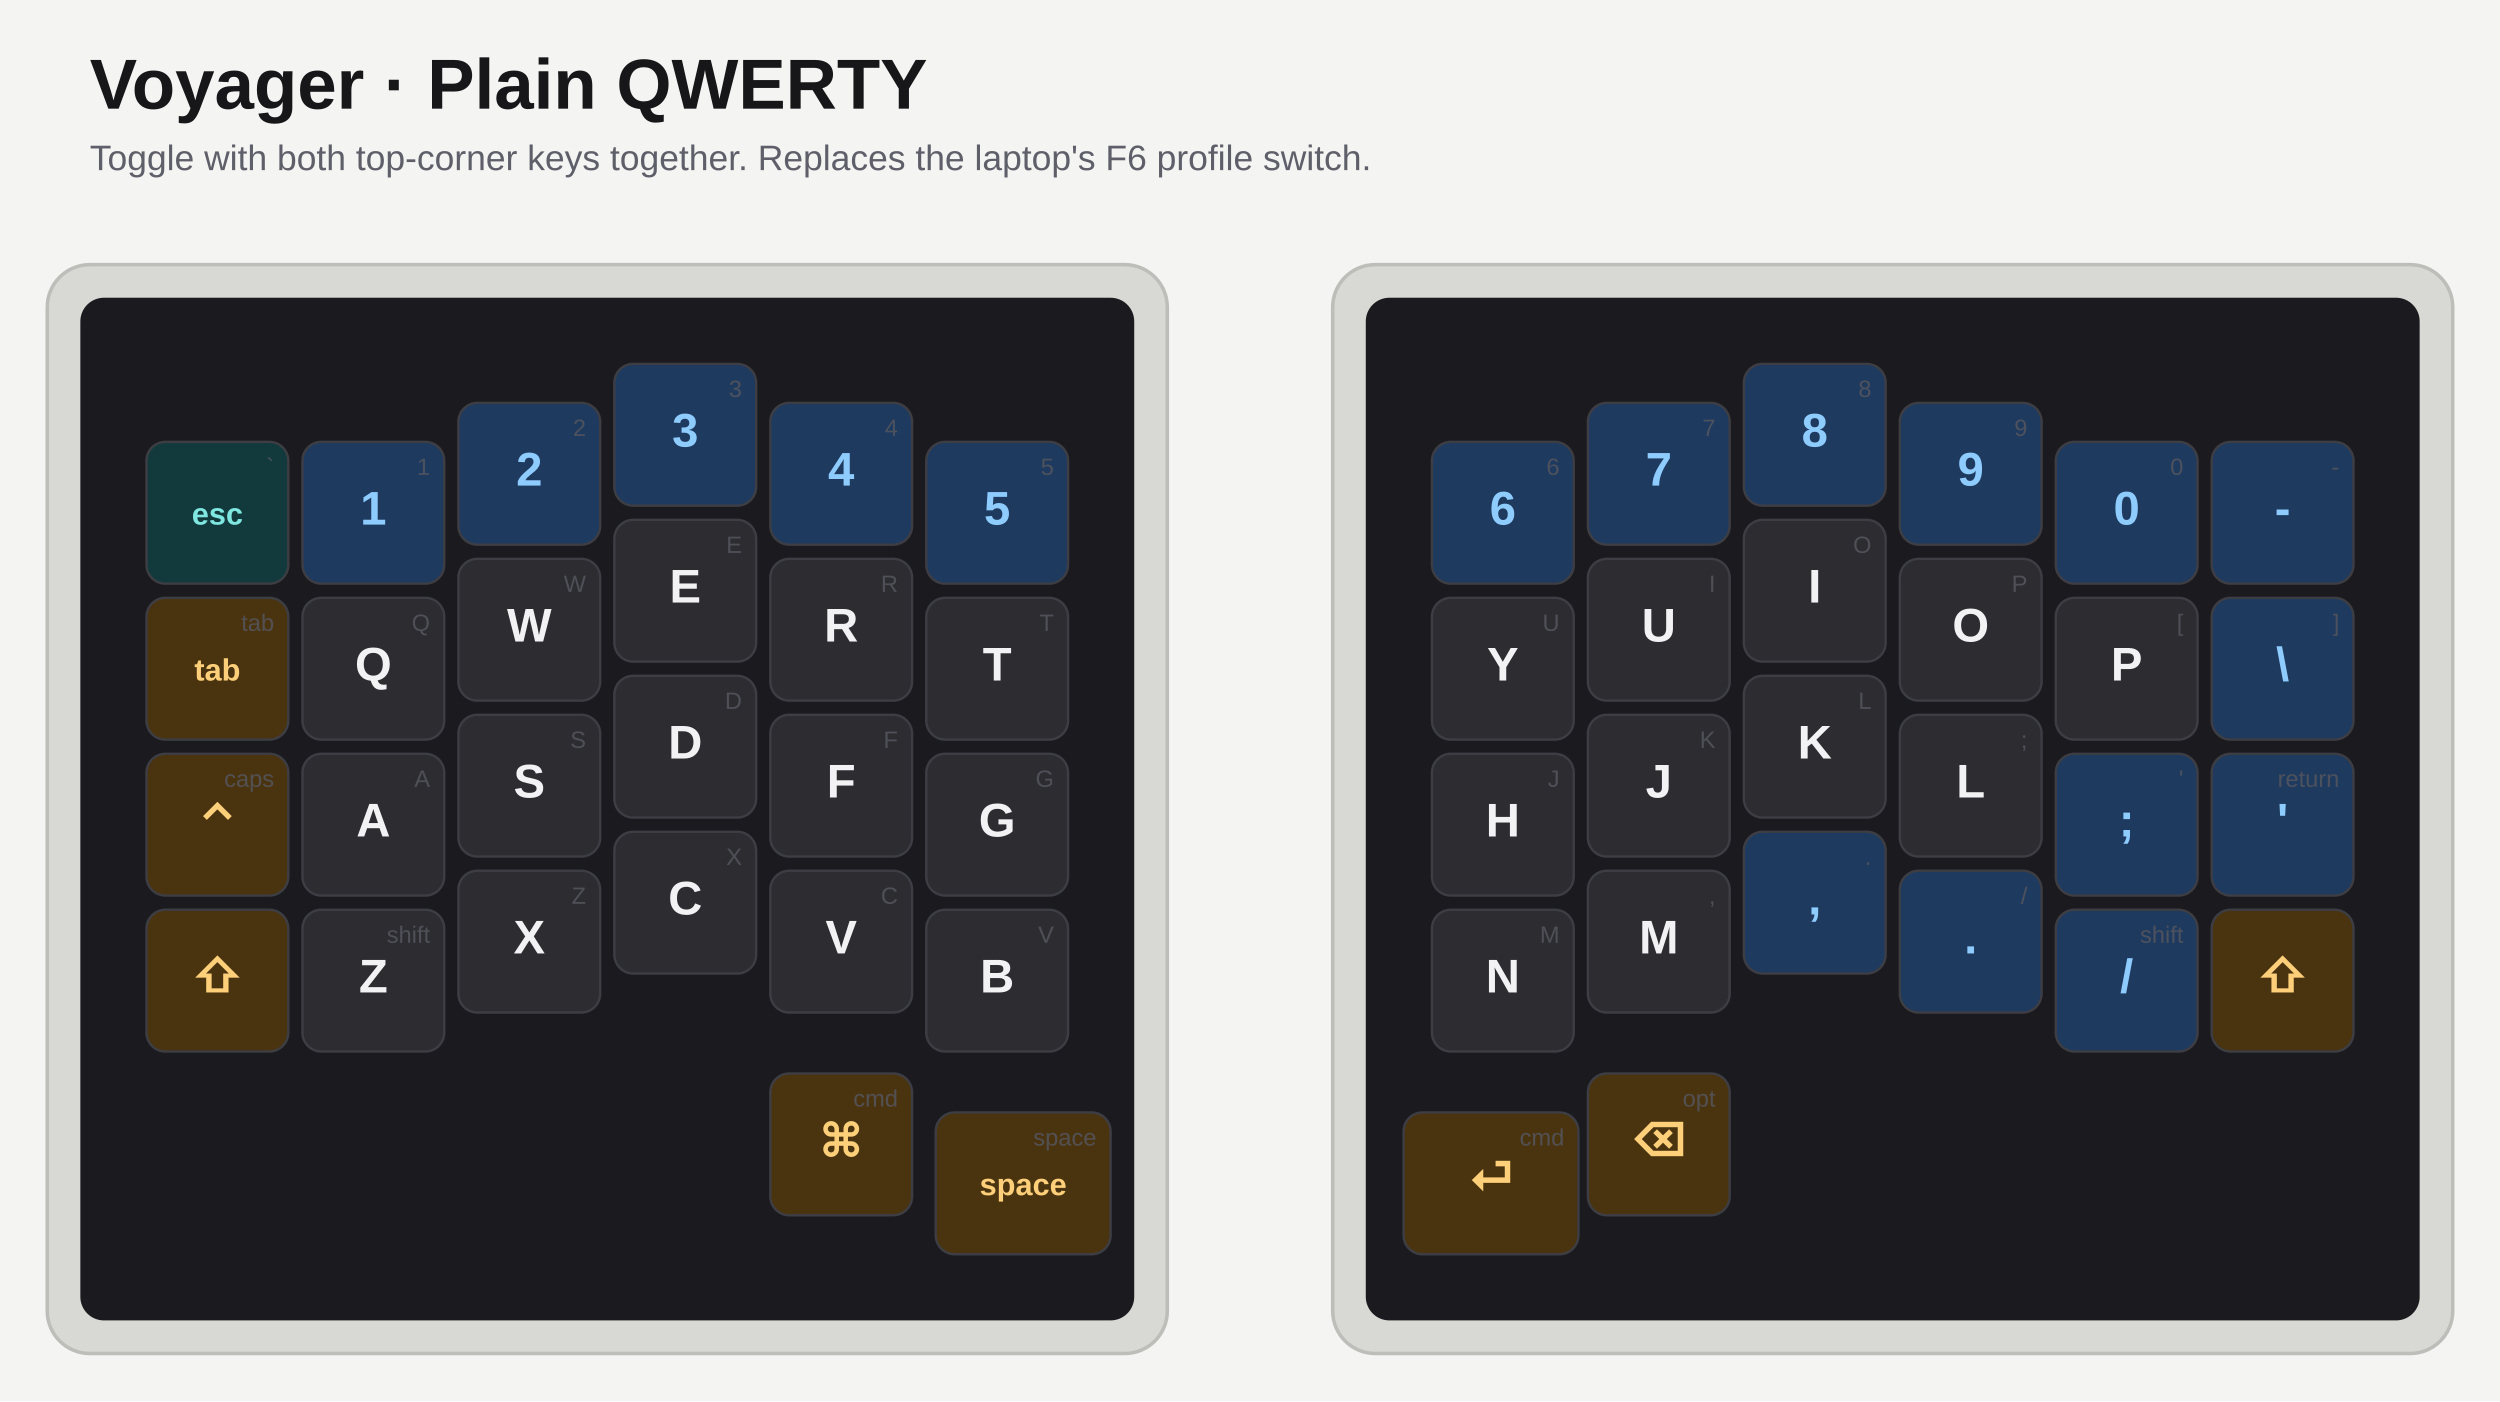
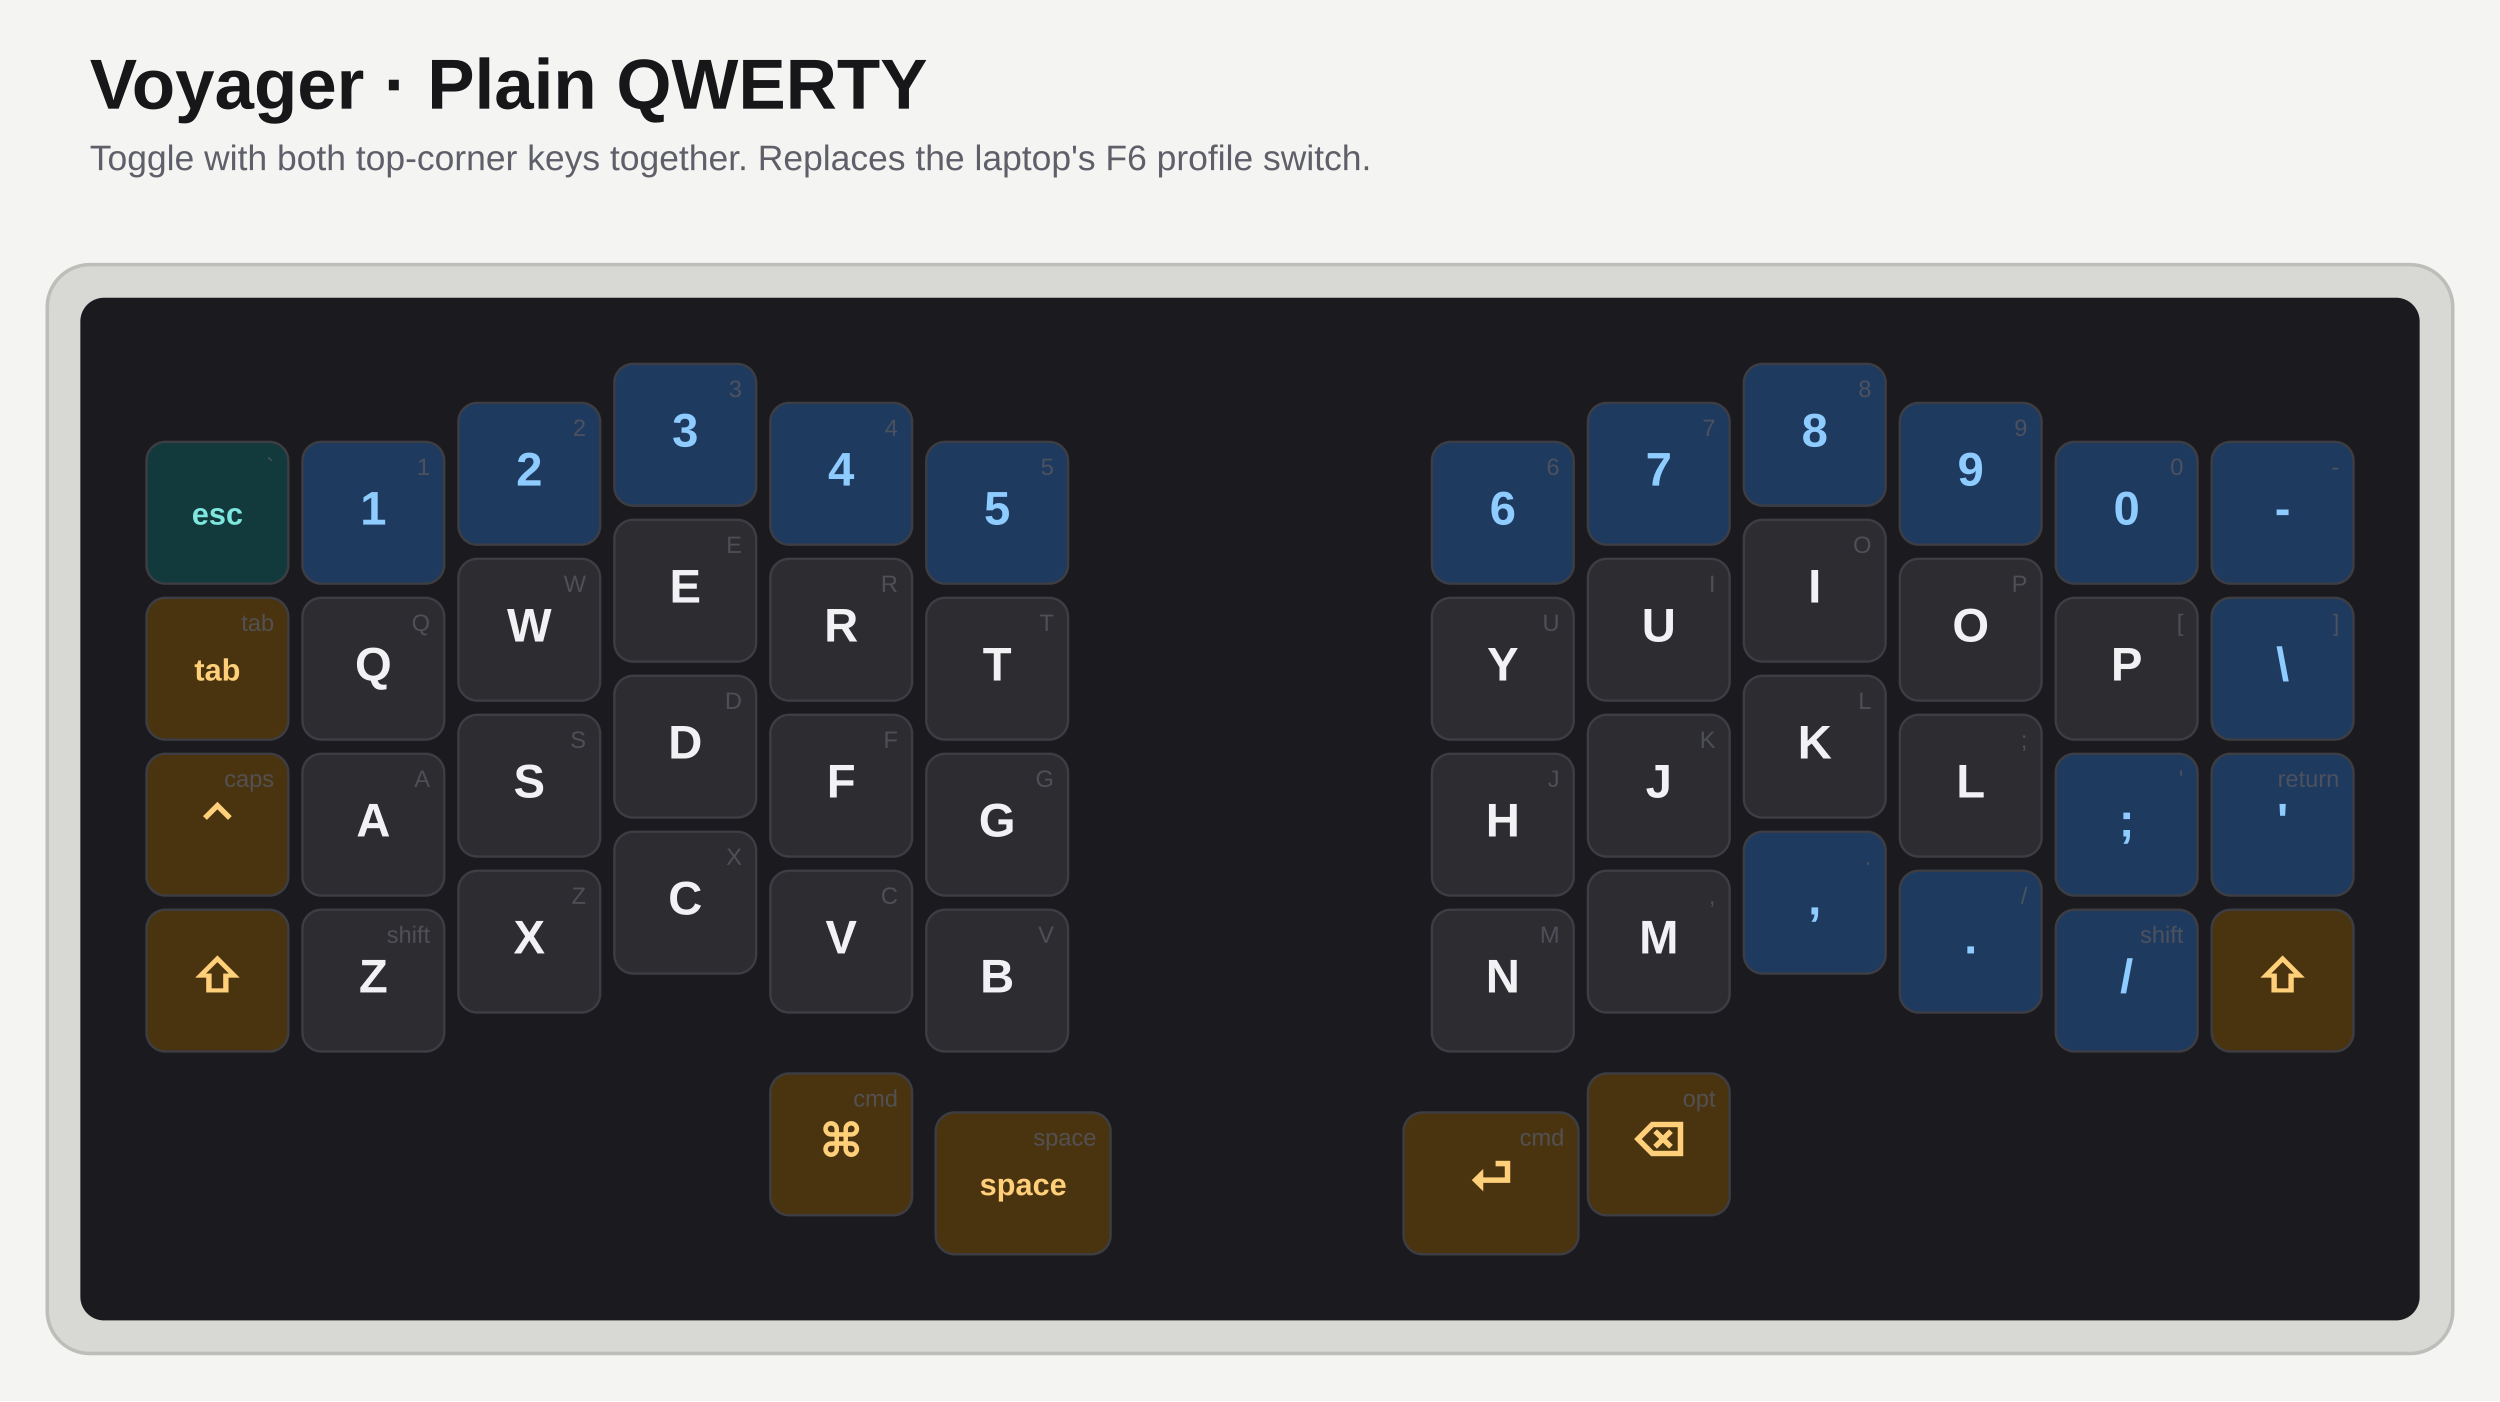
<svg xmlns="http://www.w3.org/2000/svg" width="1058" height="593" viewBox="0 0 1058 593" role="img" aria-label="Voyager · Plain QWERTY layer of splitmac on the ZSA Voyager">
  <rect width="1058" height="593" fill="#f4f4f2" />
  <text x="38.0" y="46.0" fill="#17171a" font-size="30" font-weight="700" text-anchor="start" opacity="1.0" font-family="-apple-system, BlinkMacSystemFont, 'SF Pro Text', 'Helvetica Neue', Arial, sans-serif">Voyager · Plain QWERTY</text>
  <text x="38.0" y="72.0" fill="#5f5f6a" font-size="15" font-weight="400" text-anchor="start" opacity="1.0" font-family="-apple-system, BlinkMacSystemFont, 'SF Pro Text', 'Helvetica Neue', Arial, sans-serif">Toggle with both top-corner keys together. Replaces the laptop's F6 profile switch.</text>
-   <rect x="20.0" y="112.0" width="474.0" height="460.8" rx="18" fill="#d8d8d5" stroke="#bdbdb9" stroke-width="1.5" />
-   <rect x="34.0" y="126.0" width="446.0" height="432.8" rx="10" fill="#1b1b1f" />
+   <rect x="20.0" y="112.0" width="1018.0" height="460.8" rx="18" fill="#d8d8d5" stroke="#bdbdb9" stroke-width="1.5" />
+   <rect x="34.0" y="126.0" width="990.0" height="432.8" rx="10" fill="#1b1b1f" />
  <rect x="62.0" y="187.0" width="60.0" height="60.0" rx="8" fill="#123a3c" stroke="#3d3d44" stroke-width="1" />
  <text x="116.0" y="201.0" fill="#55555e" font-size="10" font-weight="500" text-anchor="end" opacity="0.85" font-family="-apple-system, BlinkMacSystemFont, 'SF Pro Text', 'Helvetica Neue', Arial, sans-serif">`</text>
  <text x="92.0" y="222.0" fill="#7fe6e0" font-size="13" font-weight="600" text-anchor="middle" opacity="1.0" font-family="-apple-system, BlinkMacSystemFont, 'SF Pro Text', 'Helvetica Neue', Arial, sans-serif">esc</text>
  <rect x="128.0" y="187.0" width="60.0" height="60.0" rx="8" fill="#1e3a5f" stroke="#3d3d44" stroke-width="1" />
  <text x="182.0" y="201.0" fill="#55555e" font-size="10" font-weight="500" text-anchor="end" opacity="0.85" font-family="-apple-system, BlinkMacSystemFont, 'SF Pro Text', 'Helvetica Neue', Arial, sans-serif">1</text>
  <text x="158.0" y="222.0" fill="#8ecbff" font-size="20" font-weight="700" text-anchor="middle" opacity="1.0" font-family="-apple-system, BlinkMacSystemFont, 'SF Pro Text', 'Helvetica Neue', Arial, sans-serif">1</text>
  <rect x="194.0" y="170.5" width="60.0" height="60.0" rx="8" fill="#1e3a5f" stroke="#3d3d44" stroke-width="1" />
  <text x="248.0" y="184.5" fill="#55555e" font-size="10" font-weight="500" text-anchor="end" opacity="0.85" font-family="-apple-system, BlinkMacSystemFont, 'SF Pro Text', 'Helvetica Neue', Arial, sans-serif">2</text>
  <text x="224.0" y="205.5" fill="#8ecbff" font-size="20" font-weight="700" text-anchor="middle" opacity="1.0" font-family="-apple-system, BlinkMacSystemFont, 'SF Pro Text', 'Helvetica Neue', Arial, sans-serif">2</text>
  <rect x="260.0" y="154.0" width="60.0" height="60.0" rx="8" fill="#1e3a5f" stroke="#3d3d44" stroke-width="1" />
  <text x="314.0" y="168.0" fill="#55555e" font-size="10" font-weight="500" text-anchor="end" opacity="0.85" font-family="-apple-system, BlinkMacSystemFont, 'SF Pro Text', 'Helvetica Neue', Arial, sans-serif">3</text>
  <text x="290.0" y="189.0" fill="#8ecbff" font-size="20" font-weight="700" text-anchor="middle" opacity="1.0" font-family="-apple-system, BlinkMacSystemFont, 'SF Pro Text', 'Helvetica Neue', Arial, sans-serif">3</text>
  <rect x="326.0" y="170.5" width="60.0" height="60.0" rx="8" fill="#1e3a5f" stroke="#3d3d44" stroke-width="1" />
  <text x="380.0" y="184.5" fill="#55555e" font-size="10" font-weight="500" text-anchor="end" opacity="0.85" font-family="-apple-system, BlinkMacSystemFont, 'SF Pro Text', 'Helvetica Neue', Arial, sans-serif">4</text>
  <text x="356.0" y="205.5" fill="#8ecbff" font-size="20" font-weight="700" text-anchor="middle" opacity="1.0" font-family="-apple-system, BlinkMacSystemFont, 'SF Pro Text', 'Helvetica Neue', Arial, sans-serif">4</text>
  <rect x="392.0" y="187.0" width="60.0" height="60.0" rx="8" fill="#1e3a5f" stroke="#3d3d44" stroke-width="1" />
  <text x="446.0" y="201.0" fill="#55555e" font-size="10" font-weight="500" text-anchor="end" opacity="0.85" font-family="-apple-system, BlinkMacSystemFont, 'SF Pro Text', 'Helvetica Neue', Arial, sans-serif">5</text>
  <text x="422.0" y="222.0" fill="#8ecbff" font-size="20" font-weight="700" text-anchor="middle" opacity="1.0" font-family="-apple-system, BlinkMacSystemFont, 'SF Pro Text', 'Helvetica Neue', Arial, sans-serif">5</text>
  <rect x="62.0" y="253.0" width="60.0" height="60.0" rx="8" fill="#4a3410" stroke="#3d3d44" stroke-width="1" />
  <text x="116.0" y="267.0" fill="#55555e" font-size="10" font-weight="500" text-anchor="end" opacity="0.85" font-family="-apple-system, BlinkMacSystemFont, 'SF Pro Text', 'Helvetica Neue', Arial, sans-serif">tab</text>
  <text x="92.0" y="288.0" fill="#ffcf7a" font-size="13" font-weight="600" text-anchor="middle" opacity="1.0" font-family="-apple-system, BlinkMacSystemFont, 'SF Pro Text', 'Helvetica Neue', Arial, sans-serif">tab</text>
  <rect x="128.0" y="253.0" width="60.0" height="60.0" rx="8" fill="#2c2c31" stroke="#3d3d44" stroke-width="1" />
  <text x="182.0" y="267.0" fill="#55555e" font-size="10" font-weight="500" text-anchor="end" opacity="0.85" font-family="-apple-system, BlinkMacSystemFont, 'SF Pro Text', 'Helvetica Neue', Arial, sans-serif">Q</text>
  <text x="158.0" y="288.0" fill="#f2f2f4" font-size="20" font-weight="700" text-anchor="middle" opacity="1.0" font-family="-apple-system, BlinkMacSystemFont, 'SF Pro Text', 'Helvetica Neue', Arial, sans-serif">Q</text>
  <rect x="194.0" y="236.5" width="60.0" height="60.0" rx="8" fill="#2c2c31" stroke="#3d3d44" stroke-width="1" />
  <text x="248.0" y="250.5" fill="#55555e" font-size="10" font-weight="500" text-anchor="end" opacity="0.85" font-family="-apple-system, BlinkMacSystemFont, 'SF Pro Text', 'Helvetica Neue', Arial, sans-serif">W</text>
  <text x="224.0" y="271.5" fill="#f2f2f4" font-size="20" font-weight="700" text-anchor="middle" opacity="1.0" font-family="-apple-system, BlinkMacSystemFont, 'SF Pro Text', 'Helvetica Neue', Arial, sans-serif">W</text>
  <rect x="260.0" y="220.0" width="60.0" height="60.0" rx="8" fill="#2c2c31" stroke="#3d3d44" stroke-width="1" />
  <text x="314.0" y="234.0" fill="#55555e" font-size="10" font-weight="500" text-anchor="end" opacity="0.85" font-family="-apple-system, BlinkMacSystemFont, 'SF Pro Text', 'Helvetica Neue', Arial, sans-serif">E</text>
  <text x="290.0" y="255.0" fill="#f2f2f4" font-size="20" font-weight="700" text-anchor="middle" opacity="1.0" font-family="-apple-system, BlinkMacSystemFont, 'SF Pro Text', 'Helvetica Neue', Arial, sans-serif">E</text>
  <rect x="326.0" y="236.5" width="60.0" height="60.0" rx="8" fill="#2c2c31" stroke="#3d3d44" stroke-width="1" />
  <text x="380.0" y="250.5" fill="#55555e" font-size="10" font-weight="500" text-anchor="end" opacity="0.85" font-family="-apple-system, BlinkMacSystemFont, 'SF Pro Text', 'Helvetica Neue', Arial, sans-serif">R</text>
  <text x="356.0" y="271.5" fill="#f2f2f4" font-size="20" font-weight="700" text-anchor="middle" opacity="1.0" font-family="-apple-system, BlinkMacSystemFont, 'SF Pro Text', 'Helvetica Neue', Arial, sans-serif">R</text>
  <rect x="392.0" y="253.0" width="60.0" height="60.0" rx="8" fill="#2c2c31" stroke="#3d3d44" stroke-width="1" />
  <text x="446.0" y="267.0" fill="#55555e" font-size="10" font-weight="500" text-anchor="end" opacity="0.85" font-family="-apple-system, BlinkMacSystemFont, 'SF Pro Text', 'Helvetica Neue', Arial, sans-serif">T</text>
  <text x="422.0" y="288.0" fill="#f2f2f4" font-size="20" font-weight="700" text-anchor="middle" opacity="1.0" font-family="-apple-system, BlinkMacSystemFont, 'SF Pro Text', 'Helvetica Neue', Arial, sans-serif">T</text>
  <rect x="62.0" y="319.0" width="60.0" height="60.0" rx="8" fill="#4a3410" stroke="#3d3d44" stroke-width="1" />
  <text x="116.0" y="333.0" fill="#55555e" font-size="10" font-weight="500" text-anchor="end" opacity="0.85" font-family="-apple-system, BlinkMacSystemFont, 'SF Pro Text', 'Helvetica Neue', Arial, sans-serif">caps</text>
  <text x="92.0" y="354.0" fill="#ffcf7a" font-size="20" font-weight="700" text-anchor="middle" opacity="1.0" font-family="-apple-system, BlinkMacSystemFont, 'SF Pro Text', 'Helvetica Neue', Arial, sans-serif">⌃</text>
  <rect x="128.0" y="319.0" width="60.0" height="60.0" rx="8" fill="#2c2c31" stroke="#3d3d44" stroke-width="1" />
  <text x="182.0" y="333.0" fill="#55555e" font-size="10" font-weight="500" text-anchor="end" opacity="0.85" font-family="-apple-system, BlinkMacSystemFont, 'SF Pro Text', 'Helvetica Neue', Arial, sans-serif">A</text>
  <text x="158.0" y="354.0" fill="#f2f2f4" font-size="20" font-weight="700" text-anchor="middle" opacity="1.0" font-family="-apple-system, BlinkMacSystemFont, 'SF Pro Text', 'Helvetica Neue', Arial, sans-serif">A</text>
  <rect x="194.0" y="302.5" width="60.0" height="60.0" rx="8" fill="#2c2c31" stroke="#3d3d44" stroke-width="1" />
  <text x="248.0" y="316.5" fill="#55555e" font-size="10" font-weight="500" text-anchor="end" opacity="0.85" font-family="-apple-system, BlinkMacSystemFont, 'SF Pro Text', 'Helvetica Neue', Arial, sans-serif">S</text>
  <text x="224.0" y="337.5" fill="#f2f2f4" font-size="20" font-weight="700" text-anchor="middle" opacity="1.0" font-family="-apple-system, BlinkMacSystemFont, 'SF Pro Text', 'Helvetica Neue', Arial, sans-serif">S</text>
  <rect x="260.0" y="286.0" width="60.0" height="60.0" rx="8" fill="#2c2c31" stroke="#3d3d44" stroke-width="1" />
  <text x="314.0" y="300.0" fill="#55555e" font-size="10" font-weight="500" text-anchor="end" opacity="0.85" font-family="-apple-system, BlinkMacSystemFont, 'SF Pro Text', 'Helvetica Neue', Arial, sans-serif">D</text>
  <text x="290.0" y="321.0" fill="#f2f2f4" font-size="20" font-weight="700" text-anchor="middle" opacity="1.0" font-family="-apple-system, BlinkMacSystemFont, 'SF Pro Text', 'Helvetica Neue', Arial, sans-serif">D</text>
  <rect x="326.0" y="302.5" width="60.0" height="60.0" rx="8" fill="#2c2c31" stroke="#3d3d44" stroke-width="1" />
  <text x="380.0" y="316.5" fill="#55555e" font-size="10" font-weight="500" text-anchor="end" opacity="0.85" font-family="-apple-system, BlinkMacSystemFont, 'SF Pro Text', 'Helvetica Neue', Arial, sans-serif">F</text>
  <text x="356.0" y="337.5" fill="#f2f2f4" font-size="20" font-weight="700" text-anchor="middle" opacity="1.0" font-family="-apple-system, BlinkMacSystemFont, 'SF Pro Text', 'Helvetica Neue', Arial, sans-serif">F</text>
  <rect x="392.0" y="319.0" width="60.0" height="60.0" rx="8" fill="#2c2c31" stroke="#3d3d44" stroke-width="1" />
  <text x="446.0" y="333.0" fill="#55555e" font-size="10" font-weight="500" text-anchor="end" opacity="0.85" font-family="-apple-system, BlinkMacSystemFont, 'SF Pro Text', 'Helvetica Neue', Arial, sans-serif">G</text>
  <text x="422.0" y="354.0" fill="#f2f2f4" font-size="20" font-weight="700" text-anchor="middle" opacity="1.0" font-family="-apple-system, BlinkMacSystemFont, 'SF Pro Text', 'Helvetica Neue', Arial, sans-serif">G</text>
  <rect x="62.0" y="385.0" width="60.0" height="60.0" rx="8" fill="#4a3410" stroke="#3d3d44" stroke-width="1" />
  <text x="92.0" y="420.0" fill="#ffcf7a" font-size="20" font-weight="700" text-anchor="middle" opacity="1.0" font-family="-apple-system, BlinkMacSystemFont, 'SF Pro Text', 'Helvetica Neue', Arial, sans-serif">⇧</text>
  <rect x="128.0" y="385.0" width="60.0" height="60.0" rx="8" fill="#2c2c31" stroke="#3d3d44" stroke-width="1" />
  <text x="182.0" y="399.0" fill="#55555e" font-size="10" font-weight="500" text-anchor="end" opacity="0.85" font-family="-apple-system, BlinkMacSystemFont, 'SF Pro Text', 'Helvetica Neue', Arial, sans-serif">shift</text>
  <text x="158.0" y="420.0" fill="#f2f2f4" font-size="20" font-weight="700" text-anchor="middle" opacity="1.0" font-family="-apple-system, BlinkMacSystemFont, 'SF Pro Text', 'Helvetica Neue', Arial, sans-serif">Z</text>
  <rect x="194.0" y="368.5" width="60.0" height="60.0" rx="8" fill="#2c2c31" stroke="#3d3d44" stroke-width="1" />
  <text x="248.0" y="382.5" fill="#55555e" font-size="10" font-weight="500" text-anchor="end" opacity="0.85" font-family="-apple-system, BlinkMacSystemFont, 'SF Pro Text', 'Helvetica Neue', Arial, sans-serif">Z</text>
  <text x="224.0" y="403.5" fill="#f2f2f4" font-size="20" font-weight="700" text-anchor="middle" opacity="1.0" font-family="-apple-system, BlinkMacSystemFont, 'SF Pro Text', 'Helvetica Neue', Arial, sans-serif">X</text>
  <rect x="260.0" y="352.0" width="60.0" height="60.0" rx="8" fill="#2c2c31" stroke="#3d3d44" stroke-width="1" />
  <text x="314.0" y="366.0" fill="#55555e" font-size="10" font-weight="500" text-anchor="end" opacity="0.85" font-family="-apple-system, BlinkMacSystemFont, 'SF Pro Text', 'Helvetica Neue', Arial, sans-serif">X</text>
  <text x="290.0" y="387.0" fill="#f2f2f4" font-size="20" font-weight="700" text-anchor="middle" opacity="1.0" font-family="-apple-system, BlinkMacSystemFont, 'SF Pro Text', 'Helvetica Neue', Arial, sans-serif">C</text>
  <rect x="326.0" y="368.5" width="60.0" height="60.0" rx="8" fill="#2c2c31" stroke="#3d3d44" stroke-width="1" />
  <text x="380.0" y="382.5" fill="#55555e" font-size="10" font-weight="500" text-anchor="end" opacity="0.85" font-family="-apple-system, BlinkMacSystemFont, 'SF Pro Text', 'Helvetica Neue', Arial, sans-serif">C</text>
  <text x="356.0" y="403.5" fill="#f2f2f4" font-size="20" font-weight="700" text-anchor="middle" opacity="1.0" font-family="-apple-system, BlinkMacSystemFont, 'SF Pro Text', 'Helvetica Neue', Arial, sans-serif">V</text>
  <rect x="392.0" y="385.0" width="60.0" height="60.0" rx="8" fill="#2c2c31" stroke="#3d3d44" stroke-width="1" />
  <text x="446.0" y="399.0" fill="#55555e" font-size="10" font-weight="500" text-anchor="end" opacity="0.85" font-family="-apple-system, BlinkMacSystemFont, 'SF Pro Text', 'Helvetica Neue', Arial, sans-serif">V</text>
  <text x="422.0" y="420.0" fill="#f2f2f4" font-size="20" font-weight="700" text-anchor="middle" opacity="1.0" font-family="-apple-system, BlinkMacSystemFont, 'SF Pro Text', 'Helvetica Neue', Arial, sans-serif">B</text>
  <rect x="326.0" y="454.3" width="60.0" height="60.0" rx="8" fill="#4a3410" stroke="#3d3d44" stroke-width="1" />
  <text x="380.0" y="468.3" fill="#55555e" font-size="10" font-weight="500" text-anchor="end" opacity="0.85" font-family="-apple-system, BlinkMacSystemFont, 'SF Pro Text', 'Helvetica Neue', Arial, sans-serif">cmd</text>
  <text x="356.0" y="489.3" fill="#ffcf7a" font-size="20" font-weight="700" text-anchor="middle" opacity="1.0" font-family="-apple-system, BlinkMacSystemFont, 'SF Pro Text', 'Helvetica Neue', Arial, sans-serif">⌘</text>
  <rect x="396.0" y="470.8" width="74.0" height="60.0" rx="8" fill="#4a3410" stroke="#3d3d44" stroke-width="1" />
  <text x="464.0" y="484.8" fill="#55555e" font-size="10" font-weight="500" text-anchor="end" opacity="0.85" font-family="-apple-system, BlinkMacSystemFont, 'SF Pro Text', 'Helvetica Neue', Arial, sans-serif">space</text>
  <text x="433.0" y="505.8" fill="#ffcf7a" font-size="13" font-weight="600" text-anchor="middle" opacity="1.0" font-family="-apple-system, BlinkMacSystemFont, 'SF Pro Text', 'Helvetica Neue', Arial, sans-serif">space</text>
-   <rect x="564.0" y="112.0" width="474.0" height="460.8" rx="18" fill="#d8d8d5" stroke="#bdbdb9" stroke-width="1.5" />
-   <rect x="578.0" y="126.0" width="446.0" height="432.8" rx="10" fill="#1b1b1f" />
  <rect x="606.0" y="187.0" width="60.0" height="60.0" rx="8" fill="#1e3a5f" stroke="#3d3d44" stroke-width="1" />
  <text x="660.0" y="201.0" fill="#55555e" font-size="10" font-weight="500" text-anchor="end" opacity="0.85" font-family="-apple-system, BlinkMacSystemFont, 'SF Pro Text', 'Helvetica Neue', Arial, sans-serif">6</text>
  <text x="636.0" y="222.0" fill="#8ecbff" font-size="20" font-weight="700" text-anchor="middle" opacity="1.0" font-family="-apple-system, BlinkMacSystemFont, 'SF Pro Text', 'Helvetica Neue', Arial, sans-serif">6</text>
  <rect x="672.0" y="170.5" width="60.0" height="60.0" rx="8" fill="#1e3a5f" stroke="#3d3d44" stroke-width="1" />
  <text x="726.0" y="184.5" fill="#55555e" font-size="10" font-weight="500" text-anchor="end" opacity="0.85" font-family="-apple-system, BlinkMacSystemFont, 'SF Pro Text', 'Helvetica Neue', Arial, sans-serif">7</text>
  <text x="702.0" y="205.5" fill="#8ecbff" font-size="20" font-weight="700" text-anchor="middle" opacity="1.0" font-family="-apple-system, BlinkMacSystemFont, 'SF Pro Text', 'Helvetica Neue', Arial, sans-serif">7</text>
  <rect x="738.0" y="154.0" width="60.0" height="60.0" rx="8" fill="#1e3a5f" stroke="#3d3d44" stroke-width="1" />
  <text x="792.0" y="168.0" fill="#55555e" font-size="10" font-weight="500" text-anchor="end" opacity="0.85" font-family="-apple-system, BlinkMacSystemFont, 'SF Pro Text', 'Helvetica Neue', Arial, sans-serif">8</text>
  <text x="768.0" y="189.0" fill="#8ecbff" font-size="20" font-weight="700" text-anchor="middle" opacity="1.0" font-family="-apple-system, BlinkMacSystemFont, 'SF Pro Text', 'Helvetica Neue', Arial, sans-serif">8</text>
  <rect x="804.0" y="170.5" width="60.0" height="60.0" rx="8" fill="#1e3a5f" stroke="#3d3d44" stroke-width="1" />
  <text x="858.0" y="184.5" fill="#55555e" font-size="10" font-weight="500" text-anchor="end" opacity="0.85" font-family="-apple-system, BlinkMacSystemFont, 'SF Pro Text', 'Helvetica Neue', Arial, sans-serif">9</text>
  <text x="834.0" y="205.5" fill="#8ecbff" font-size="20" font-weight="700" text-anchor="middle" opacity="1.0" font-family="-apple-system, BlinkMacSystemFont, 'SF Pro Text', 'Helvetica Neue', Arial, sans-serif">9</text>
  <rect x="870.0" y="187.0" width="60.0" height="60.0" rx="8" fill="#1e3a5f" stroke="#3d3d44" stroke-width="1" />
  <text x="924.0" y="201.0" fill="#55555e" font-size="10" font-weight="500" text-anchor="end" opacity="0.85" font-family="-apple-system, BlinkMacSystemFont, 'SF Pro Text', 'Helvetica Neue', Arial, sans-serif">0</text>
  <text x="900.0" y="222.0" fill="#8ecbff" font-size="20" font-weight="700" text-anchor="middle" opacity="1.0" font-family="-apple-system, BlinkMacSystemFont, 'SF Pro Text', 'Helvetica Neue', Arial, sans-serif">0</text>
  <rect x="936.0" y="187.0" width="60.0" height="60.0" rx="8" fill="#1e3a5f" stroke="#3d3d44" stroke-width="1" />
  <text x="990.0" y="201.0" fill="#55555e" font-size="10" font-weight="500" text-anchor="end" opacity="0.85" font-family="-apple-system, BlinkMacSystemFont, 'SF Pro Text', 'Helvetica Neue', Arial, sans-serif">-</text>
  <text x="966.0" y="222.0" fill="#8ecbff" font-size="20" font-weight="700" text-anchor="middle" opacity="1.0" font-family="-apple-system, BlinkMacSystemFont, 'SF Pro Text', 'Helvetica Neue', Arial, sans-serif">-</text>
  <rect x="606.0" y="253.0" width="60.0" height="60.0" rx="8" fill="#2c2c31" stroke="#3d3d44" stroke-width="1" />
  <text x="660.0" y="267.0" fill="#55555e" font-size="10" font-weight="500" text-anchor="end" opacity="0.85" font-family="-apple-system, BlinkMacSystemFont, 'SF Pro Text', 'Helvetica Neue', Arial, sans-serif">U</text>
  <text x="636.0" y="288.0" fill="#f2f2f4" font-size="20" font-weight="700" text-anchor="middle" opacity="1.0" font-family="-apple-system, BlinkMacSystemFont, 'SF Pro Text', 'Helvetica Neue', Arial, sans-serif">Y</text>
  <rect x="672.0" y="236.5" width="60.0" height="60.0" rx="8" fill="#2c2c31" stroke="#3d3d44" stroke-width="1" />
  <text x="726.0" y="250.5" fill="#55555e" font-size="10" font-weight="500" text-anchor="end" opacity="0.85" font-family="-apple-system, BlinkMacSystemFont, 'SF Pro Text', 'Helvetica Neue', Arial, sans-serif">I</text>
  <text x="702.0" y="271.5" fill="#f2f2f4" font-size="20" font-weight="700" text-anchor="middle" opacity="1.0" font-family="-apple-system, BlinkMacSystemFont, 'SF Pro Text', 'Helvetica Neue', Arial, sans-serif">U</text>
  <rect x="738.0" y="220.0" width="60.0" height="60.0" rx="8" fill="#2c2c31" stroke="#3d3d44" stroke-width="1" />
  <text x="792.0" y="234.0" fill="#55555e" font-size="10" font-weight="500" text-anchor="end" opacity="0.85" font-family="-apple-system, BlinkMacSystemFont, 'SF Pro Text', 'Helvetica Neue', Arial, sans-serif">O</text>
  <text x="768.0" y="255.0" fill="#f2f2f4" font-size="20" font-weight="700" text-anchor="middle" opacity="1.0" font-family="-apple-system, BlinkMacSystemFont, 'SF Pro Text', 'Helvetica Neue', Arial, sans-serif">I</text>
  <rect x="804.0" y="236.5" width="60.0" height="60.0" rx="8" fill="#2c2c31" stroke="#3d3d44" stroke-width="1" />
  <text x="858.0" y="250.5" fill="#55555e" font-size="10" font-weight="500" text-anchor="end" opacity="0.85" font-family="-apple-system, BlinkMacSystemFont, 'SF Pro Text', 'Helvetica Neue', Arial, sans-serif">P</text>
  <text x="834.0" y="271.5" fill="#f2f2f4" font-size="20" font-weight="700" text-anchor="middle" opacity="1.0" font-family="-apple-system, BlinkMacSystemFont, 'SF Pro Text', 'Helvetica Neue', Arial, sans-serif">O</text>
  <rect x="870.0" y="253.0" width="60.0" height="60.0" rx="8" fill="#2c2c31" stroke="#3d3d44" stroke-width="1" />
  <text x="924.0" y="267.0" fill="#55555e" font-size="10" font-weight="500" text-anchor="end" opacity="0.85" font-family="-apple-system, BlinkMacSystemFont, 'SF Pro Text', 'Helvetica Neue', Arial, sans-serif">[</text>
  <text x="900.0" y="288.0" fill="#f2f2f4" font-size="20" font-weight="700" text-anchor="middle" opacity="1.0" font-family="-apple-system, BlinkMacSystemFont, 'SF Pro Text', 'Helvetica Neue', Arial, sans-serif">P</text>
  <rect x="936.0" y="253.0" width="60.0" height="60.0" rx="8" fill="#1e3a5f" stroke="#3d3d44" stroke-width="1" />
  <text x="990.0" y="267.0" fill="#55555e" font-size="10" font-weight="500" text-anchor="end" opacity="0.85" font-family="-apple-system, BlinkMacSystemFont, 'SF Pro Text', 'Helvetica Neue', Arial, sans-serif">]</text>
  <text x="966.0" y="288.0" fill="#8ecbff" font-size="20" font-weight="700" text-anchor="middle" opacity="1.0" font-family="-apple-system, BlinkMacSystemFont, 'SF Pro Text', 'Helvetica Neue', Arial, sans-serif">\</text>
  <rect x="606.0" y="319.0" width="60.0" height="60.0" rx="8" fill="#2c2c31" stroke="#3d3d44" stroke-width="1" />
  <text x="660.0" y="333.0" fill="#55555e" font-size="10" font-weight="500" text-anchor="end" opacity="0.85" font-family="-apple-system, BlinkMacSystemFont, 'SF Pro Text', 'Helvetica Neue', Arial, sans-serif">J</text>
  <text x="636.0" y="354.0" fill="#f2f2f4" font-size="20" font-weight="700" text-anchor="middle" opacity="1.0" font-family="-apple-system, BlinkMacSystemFont, 'SF Pro Text', 'Helvetica Neue', Arial, sans-serif">H</text>
  <rect x="672.0" y="302.5" width="60.0" height="60.0" rx="8" fill="#2c2c31" stroke="#3d3d44" stroke-width="1" />
  <text x="726.0" y="316.5" fill="#55555e" font-size="10" font-weight="500" text-anchor="end" opacity="0.85" font-family="-apple-system, BlinkMacSystemFont, 'SF Pro Text', 'Helvetica Neue', Arial, sans-serif">K</text>
  <text x="702.0" y="337.5" fill="#f2f2f4" font-size="20" font-weight="700" text-anchor="middle" opacity="1.0" font-family="-apple-system, BlinkMacSystemFont, 'SF Pro Text', 'Helvetica Neue', Arial, sans-serif">J</text>
  <rect x="738.0" y="286.0" width="60.0" height="60.0" rx="8" fill="#2c2c31" stroke="#3d3d44" stroke-width="1" />
  <text x="792.0" y="300.0" fill="#55555e" font-size="10" font-weight="500" text-anchor="end" opacity="0.85" font-family="-apple-system, BlinkMacSystemFont, 'SF Pro Text', 'Helvetica Neue', Arial, sans-serif">L</text>
  <text x="768.0" y="321.0" fill="#f2f2f4" font-size="20" font-weight="700" text-anchor="middle" opacity="1.0" font-family="-apple-system, BlinkMacSystemFont, 'SF Pro Text', 'Helvetica Neue', Arial, sans-serif">K</text>
  <rect x="804.0" y="302.5" width="60.0" height="60.0" rx="8" fill="#2c2c31" stroke="#3d3d44" stroke-width="1" />
  <text x="858.0" y="316.5" fill="#55555e" font-size="10" font-weight="500" text-anchor="end" opacity="0.85" font-family="-apple-system, BlinkMacSystemFont, 'SF Pro Text', 'Helvetica Neue', Arial, sans-serif">;</text>
  <text x="834.0" y="337.5" fill="#f2f2f4" font-size="20" font-weight="700" text-anchor="middle" opacity="1.0" font-family="-apple-system, BlinkMacSystemFont, 'SF Pro Text', 'Helvetica Neue', Arial, sans-serif">L</text>
  <rect x="870.0" y="319.0" width="60.0" height="60.0" rx="8" fill="#1e3a5f" stroke="#3d3d44" stroke-width="1" />
  <text x="924.0" y="333.0" fill="#55555e" font-size="10" font-weight="500" text-anchor="end" opacity="0.85" font-family="-apple-system, BlinkMacSystemFont, 'SF Pro Text', 'Helvetica Neue', Arial, sans-serif">'</text>
  <text x="900.0" y="354.0" fill="#8ecbff" font-size="20" font-weight="700" text-anchor="middle" opacity="1.0" font-family="-apple-system, BlinkMacSystemFont, 'SF Pro Text', 'Helvetica Neue', Arial, sans-serif">;</text>
  <rect x="936.0" y="319.0" width="60.0" height="60.0" rx="8" fill="#1e3a5f" stroke="#3d3d44" stroke-width="1" />
  <text x="990.0" y="333.0" fill="#55555e" font-size="10" font-weight="500" text-anchor="end" opacity="0.85" font-family="-apple-system, BlinkMacSystemFont, 'SF Pro Text', 'Helvetica Neue', Arial, sans-serif">return</text>
  <text x="966.0" y="354.0" fill="#8ecbff" font-size="20" font-weight="700" text-anchor="middle" opacity="1.0" font-family="-apple-system, BlinkMacSystemFont, 'SF Pro Text', 'Helvetica Neue', Arial, sans-serif">'</text>
  <rect x="606.0" y="385.0" width="60.0" height="60.0" rx="8" fill="#2c2c31" stroke="#3d3d44" stroke-width="1" />
  <text x="660.0" y="399.0" fill="#55555e" font-size="10" font-weight="500" text-anchor="end" opacity="0.85" font-family="-apple-system, BlinkMacSystemFont, 'SF Pro Text', 'Helvetica Neue', Arial, sans-serif">M</text>
  <text x="636.0" y="420.0" fill="#f2f2f4" font-size="20" font-weight="700" text-anchor="middle" opacity="1.0" font-family="-apple-system, BlinkMacSystemFont, 'SF Pro Text', 'Helvetica Neue', Arial, sans-serif">N</text>
  <rect x="672.0" y="368.5" width="60.0" height="60.0" rx="8" fill="#2c2c31" stroke="#3d3d44" stroke-width="1" />
  <text x="726.0" y="382.5" fill="#55555e" font-size="10" font-weight="500" text-anchor="end" opacity="0.85" font-family="-apple-system, BlinkMacSystemFont, 'SF Pro Text', 'Helvetica Neue', Arial, sans-serif">,</text>
  <text x="702.0" y="403.5" fill="#f2f2f4" font-size="20" font-weight="700" text-anchor="middle" opacity="1.0" font-family="-apple-system, BlinkMacSystemFont, 'SF Pro Text', 'Helvetica Neue', Arial, sans-serif">M</text>
  <rect x="738.0" y="352.0" width="60.0" height="60.0" rx="8" fill="#1e3a5f" stroke="#3d3d44" stroke-width="1" />
  <text x="792.0" y="366.0" fill="#55555e" font-size="10" font-weight="500" text-anchor="end" opacity="0.85" font-family="-apple-system, BlinkMacSystemFont, 'SF Pro Text', 'Helvetica Neue', Arial, sans-serif">.</text>
  <text x="768.0" y="387.0" fill="#8ecbff" font-size="20" font-weight="700" text-anchor="middle" opacity="1.0" font-family="-apple-system, BlinkMacSystemFont, 'SF Pro Text', 'Helvetica Neue', Arial, sans-serif">,</text>
  <rect x="804.0" y="368.5" width="60.0" height="60.0" rx="8" fill="#1e3a5f" stroke="#3d3d44" stroke-width="1" />
  <text x="858.0" y="382.5" fill="#55555e" font-size="10" font-weight="500" text-anchor="end" opacity="0.85" font-family="-apple-system, BlinkMacSystemFont, 'SF Pro Text', 'Helvetica Neue', Arial, sans-serif">/</text>
  <text x="834.0" y="403.5" fill="#8ecbff" font-size="20" font-weight="700" text-anchor="middle" opacity="1.0" font-family="-apple-system, BlinkMacSystemFont, 'SF Pro Text', 'Helvetica Neue', Arial, sans-serif">.</text>
  <rect x="870.0" y="385.0" width="60.0" height="60.0" rx="8" fill="#1e3a5f" stroke="#3d3d44" stroke-width="1" />
  <text x="924.0" y="399.0" fill="#55555e" font-size="10" font-weight="500" text-anchor="end" opacity="0.85" font-family="-apple-system, BlinkMacSystemFont, 'SF Pro Text', 'Helvetica Neue', Arial, sans-serif">shift</text>
  <text x="900.0" y="420.0" fill="#8ecbff" font-size="20" font-weight="700" text-anchor="middle" opacity="1.0" font-family="-apple-system, BlinkMacSystemFont, 'SF Pro Text', 'Helvetica Neue', Arial, sans-serif">/</text>
  <rect x="936.0" y="385.0" width="60.0" height="60.0" rx="8" fill="#4a3410" stroke="#3d3d44" stroke-width="1" />
  <text x="966.0" y="420.0" fill="#ffcf7a" font-size="20" font-weight="700" text-anchor="middle" opacity="1.0" font-family="-apple-system, BlinkMacSystemFont, 'SF Pro Text', 'Helvetica Neue', Arial, sans-serif">⇧</text>
  <rect x="594.0" y="470.8" width="74.0" height="60.0" rx="8" fill="#4a3410" stroke="#3d3d44" stroke-width="1" />
  <text x="662.0" y="484.8" fill="#55555e" font-size="10" font-weight="500" text-anchor="end" opacity="0.85" font-family="-apple-system, BlinkMacSystemFont, 'SF Pro Text', 'Helvetica Neue', Arial, sans-serif">cmd</text>
  <text x="631.0" y="505.8" fill="#ffcf7a" font-size="20" font-weight="700" text-anchor="middle" opacity="1.0" font-family="-apple-system, BlinkMacSystemFont, 'SF Pro Text', 'Helvetica Neue', Arial, sans-serif">⏎</text>
  <rect x="672.0" y="454.3" width="60.0" height="60.0" rx="8" fill="#4a3410" stroke="#3d3d44" stroke-width="1" />
  <text x="726.0" y="468.3" fill="#55555e" font-size="10" font-weight="500" text-anchor="end" opacity="0.85" font-family="-apple-system, BlinkMacSystemFont, 'SF Pro Text', 'Helvetica Neue', Arial, sans-serif">opt</text>
  <text x="702.0" y="489.3" fill="#ffcf7a" font-size="20" font-weight="700" text-anchor="middle" opacity="1.0" font-family="-apple-system, BlinkMacSystemFont, 'SF Pro Text', 'Helvetica Neue', Arial, sans-serif">⌫</text>
</svg>
